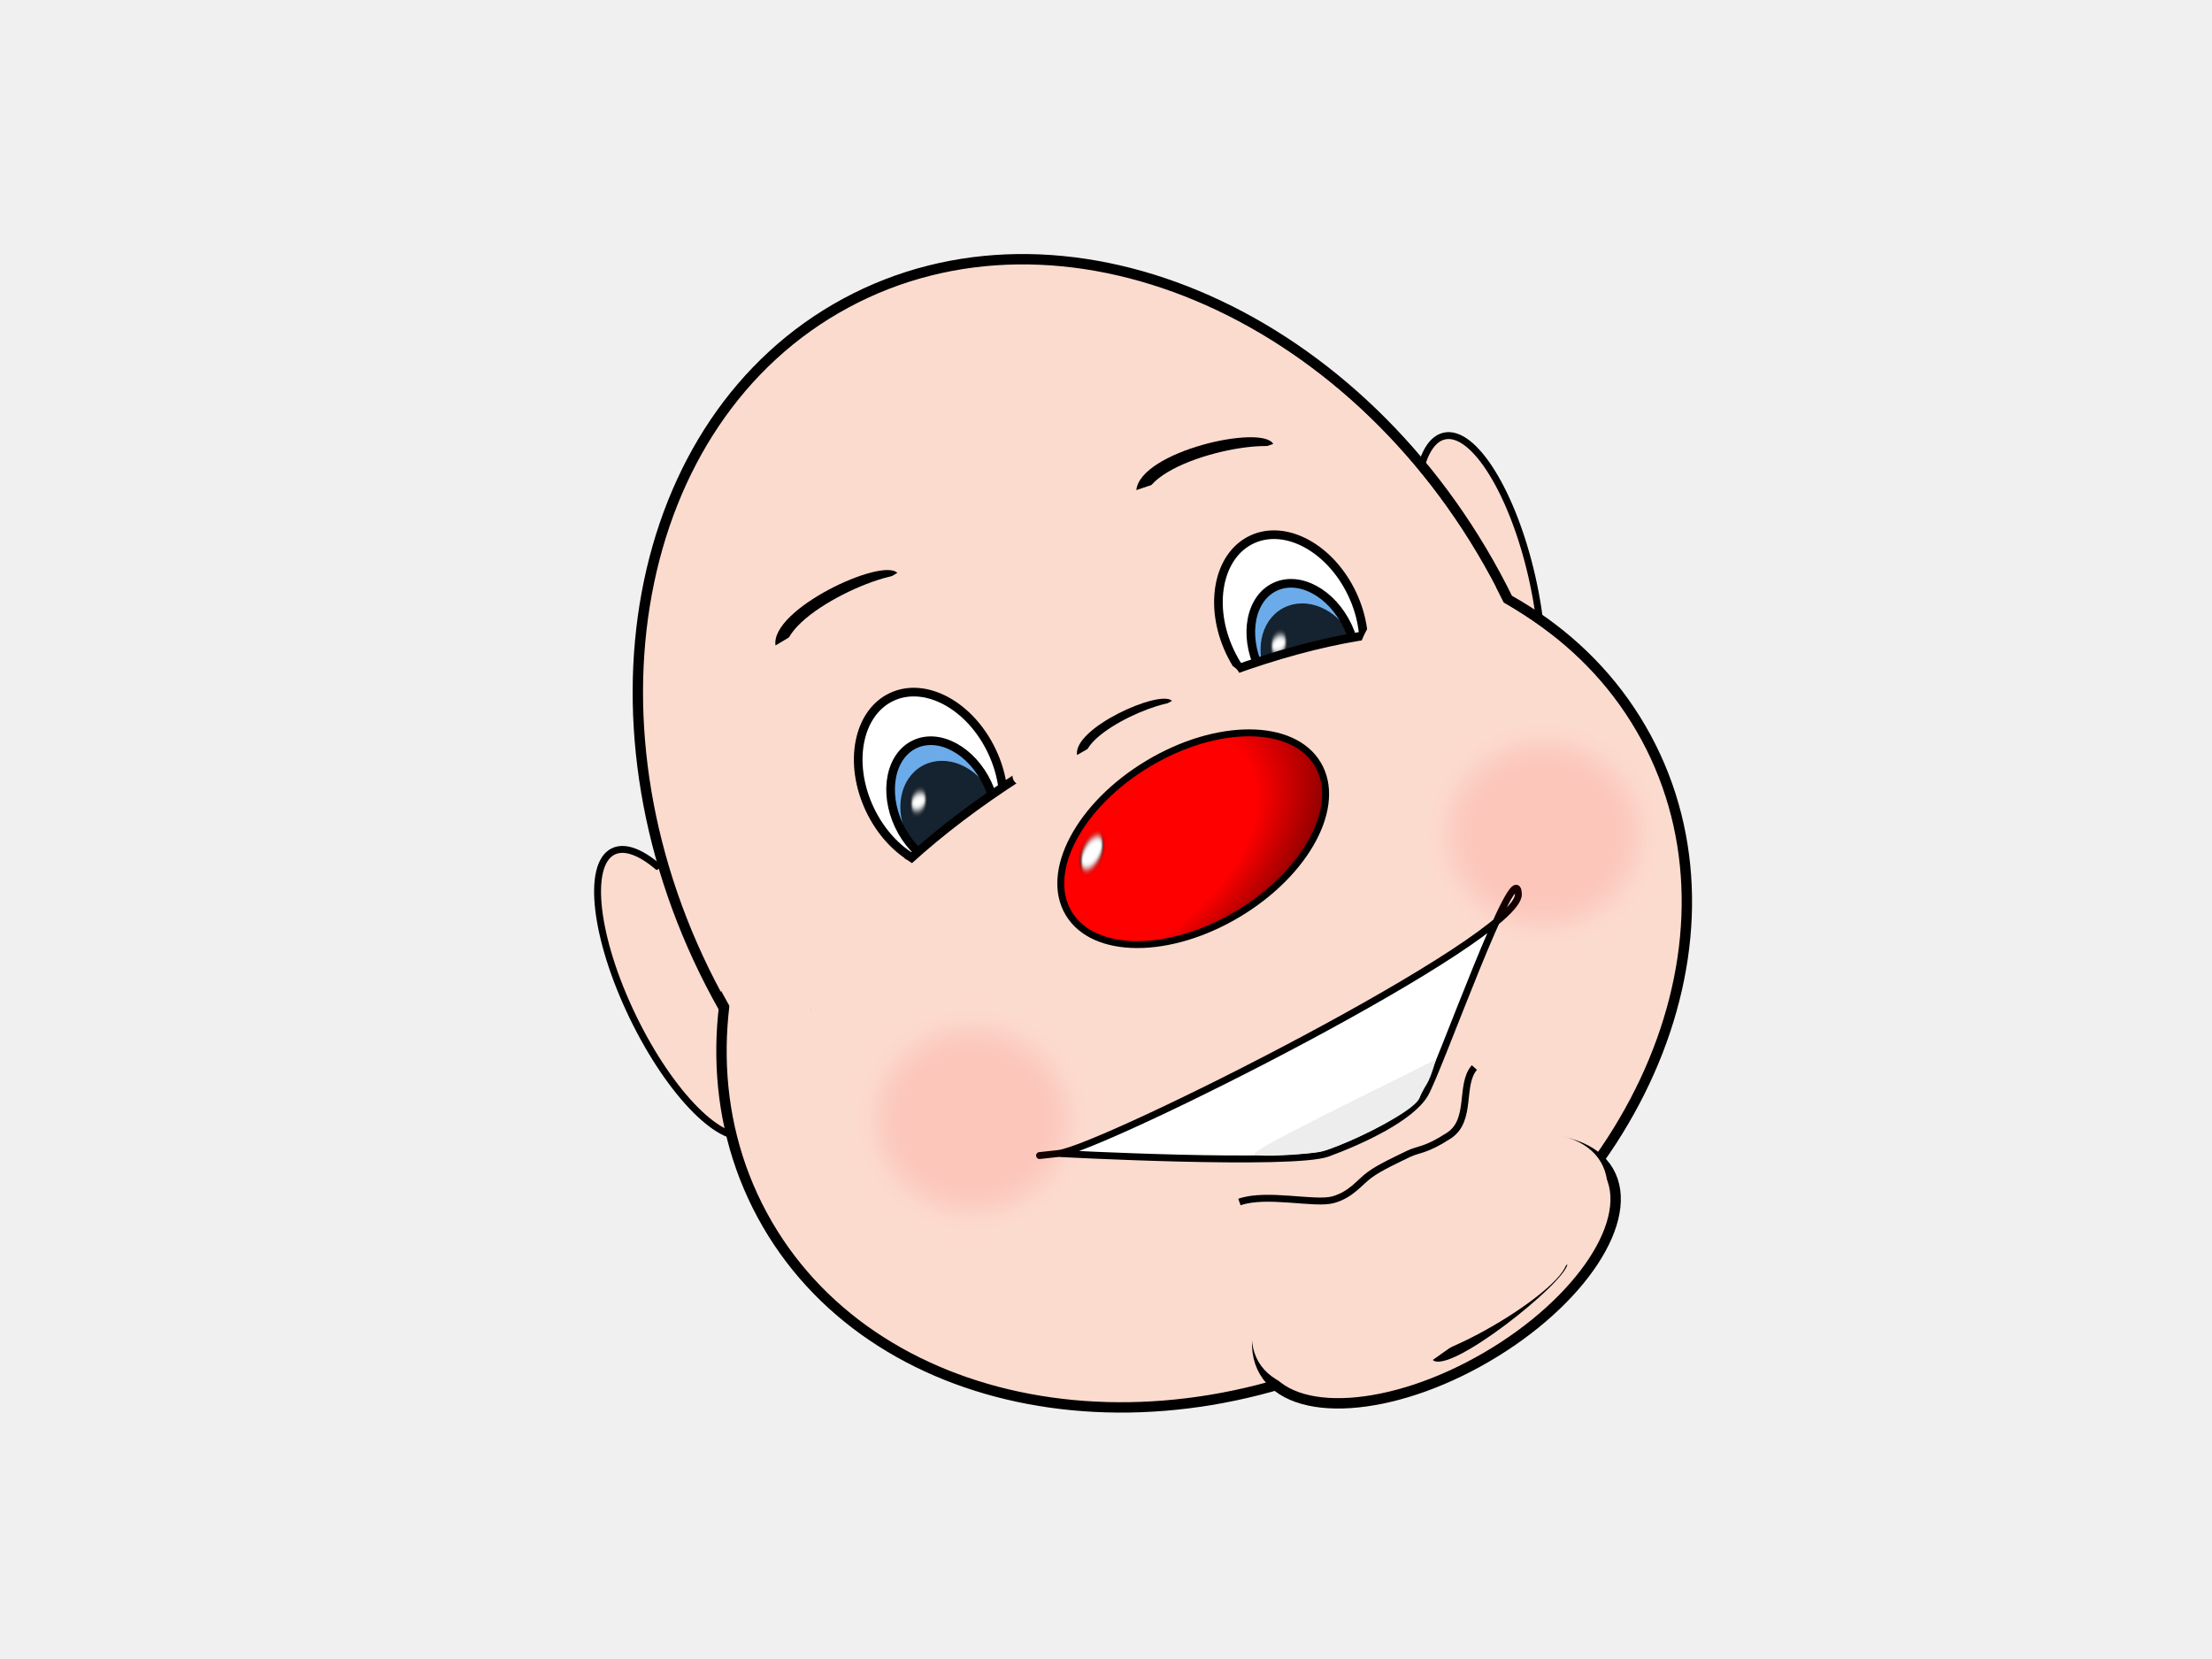
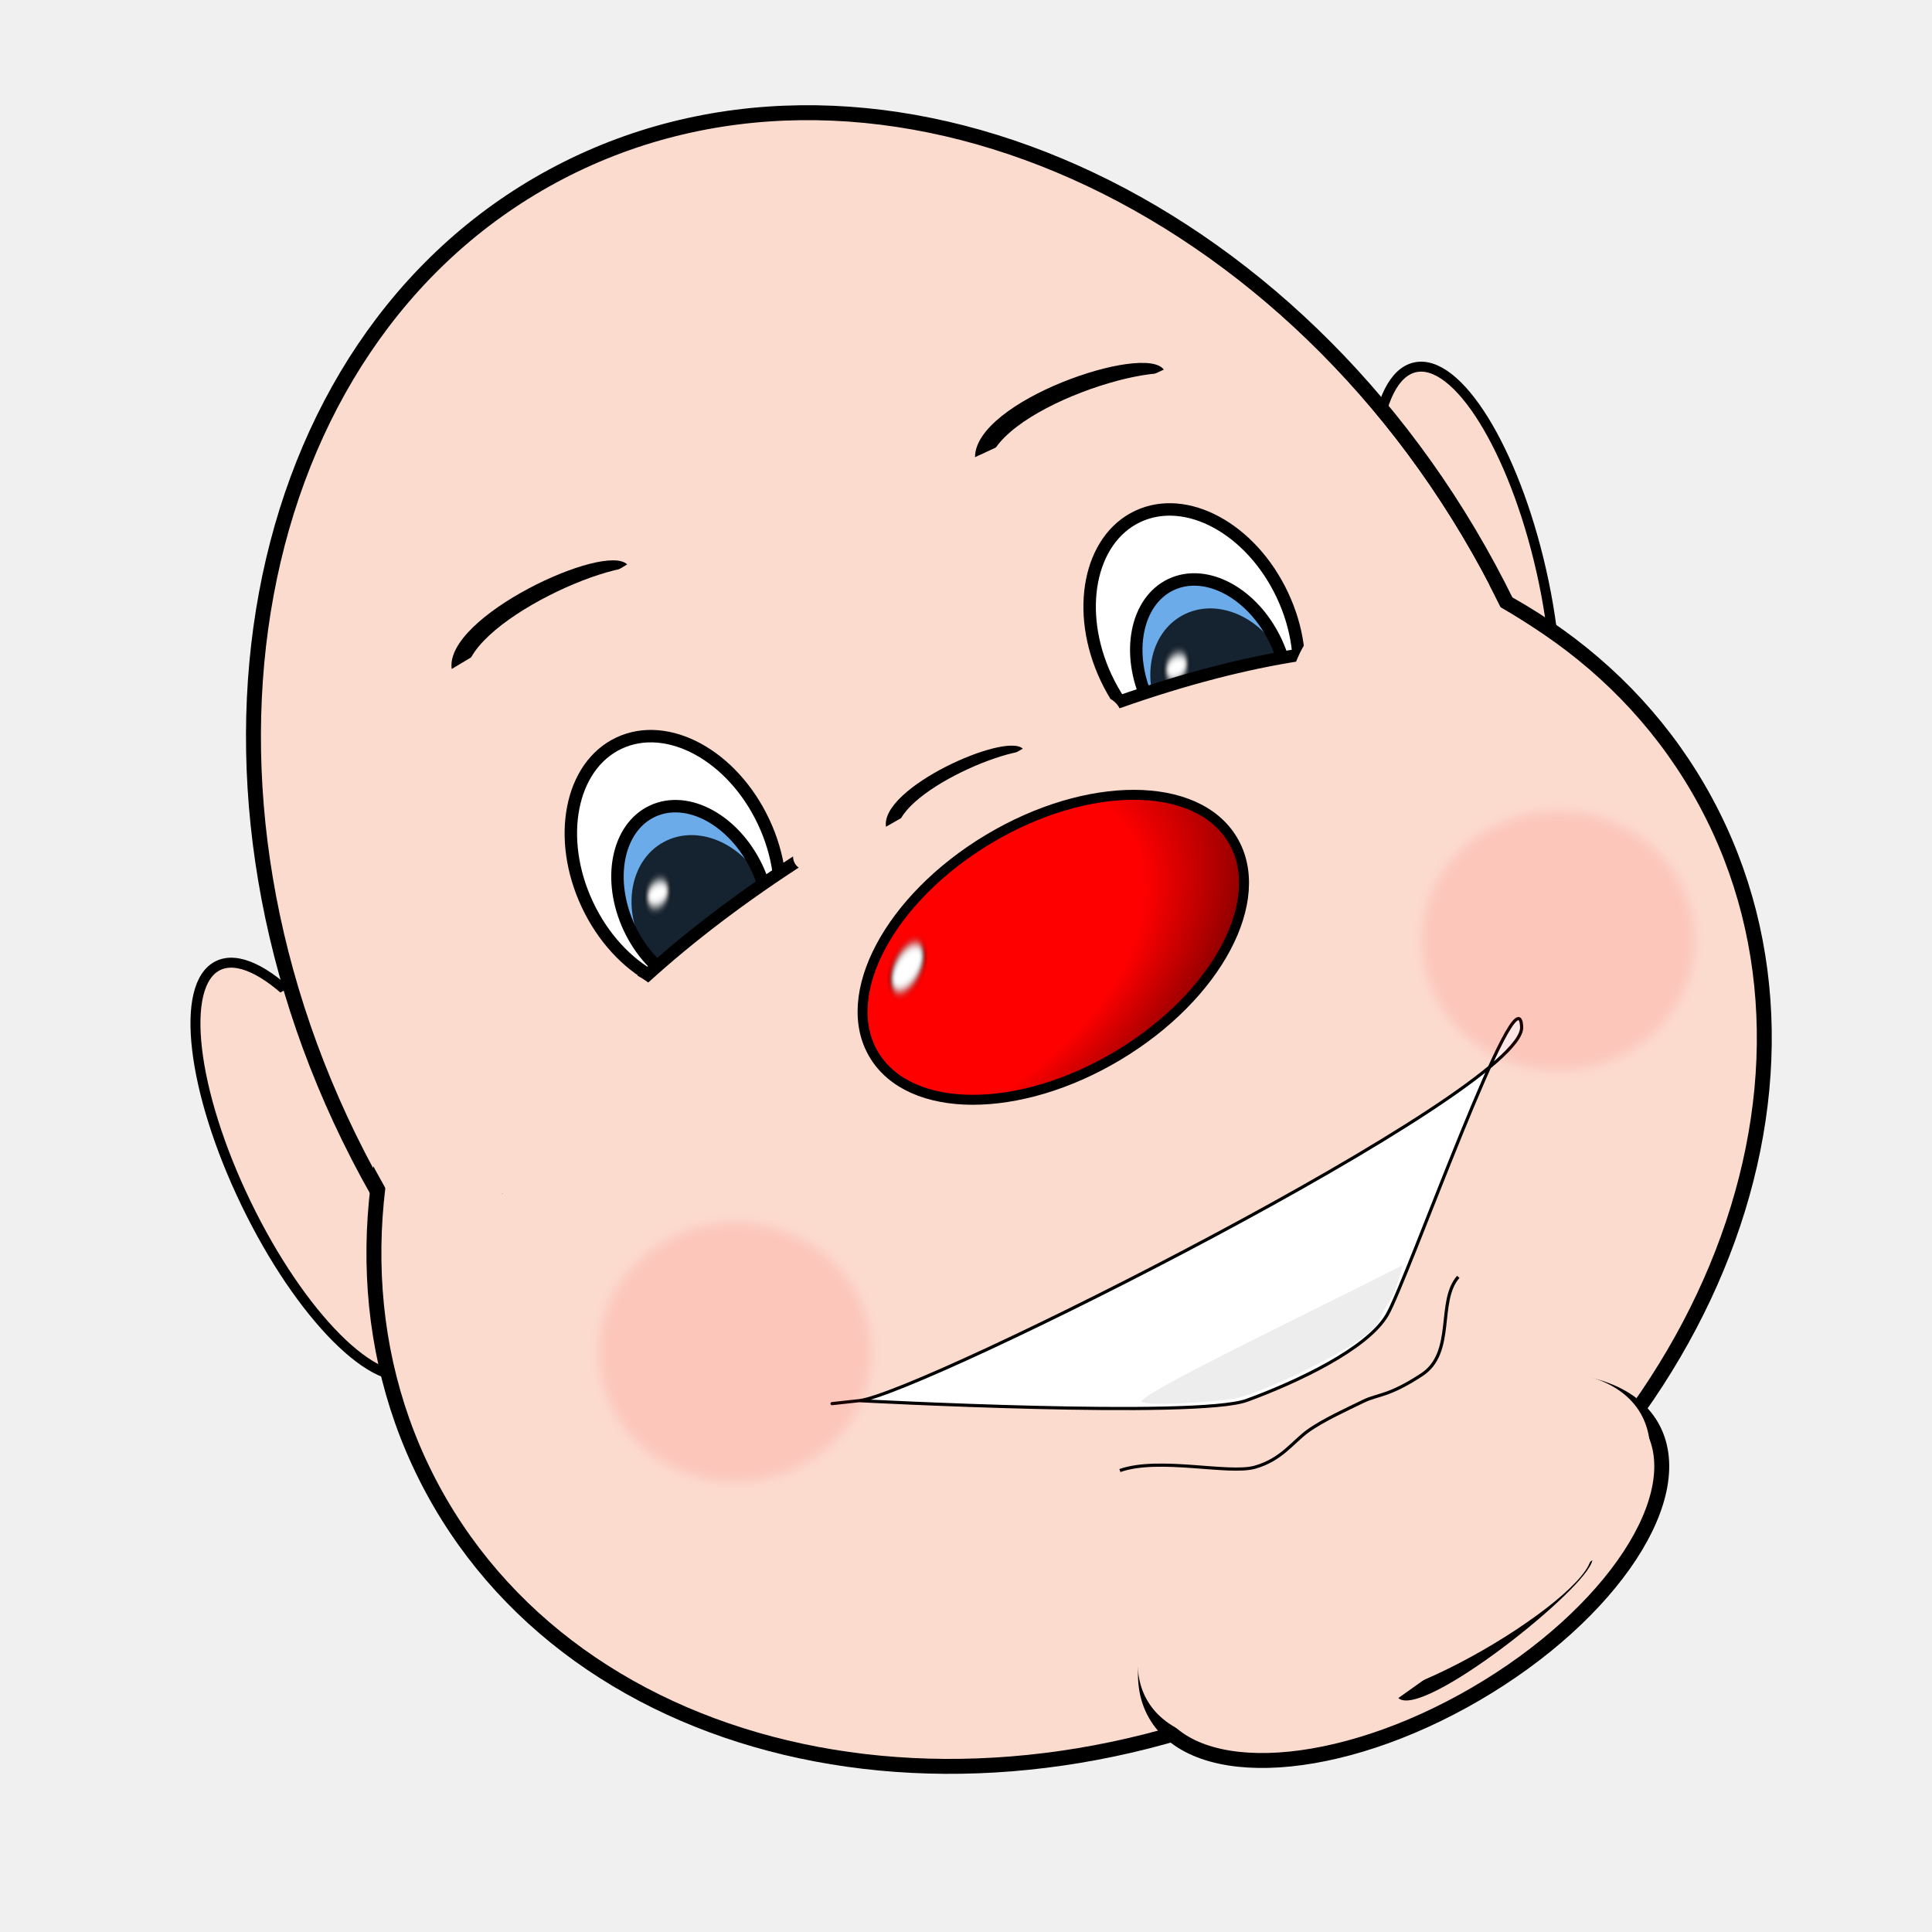
- <svg xmlns="http://www.w3.org/2000/svg" width="640" height="480" viewBox="0 0 640 480">
+ <svg xmlns="http://www.w3.org/2000/svg" width="1220" height="1220">
  <defs>
-     <pattern height="100" width="100" y="0" x="0" patternUnits="userSpaceOnUse" id="gridpattern">
-       <image height="100" width="100" y="0" x="0" id="svg_1" />
+     <pattern id="gridpattern" patternUnits="userSpaceOnUse" x="0" y="0" width="100" height="100">
+       <image id="svg_1" x="0" y="0" width="100" height="100" />
    </pattern>
-     <radialGradient id="svg_2" spreadMethod="pad" cx="0.19" cy="0.281" r="1.227">
-       <stop stop-color="#ff0000" offset="0.491" />
-       <stop stop-color="#000000" offset="1" />
+     <radialGradient r="1.227" cy="0.281" cx="0.19" spreadMethod="pad" id="svg_2">
+       <stop offset="0.491" stop-color="#ff0000" />
+       <stop offset="1" stop-color="#000000" />
    </radialGradient>
    <filter id="svg_19_blur">
      <feGaussianBlur stdDeviation="0.7" />
    </filter>
-     <filter id="svg_51_blur" x="-50%" y="-50%" width="200%" height="200%">
+     <filter height="200%" width="200%" y="-50%" x="-50%" id="svg_51_blur">
      <feGaussianBlur stdDeviation="4" />
    </filter>
-     <pattern id="gridpattern" patternUnits="userSpaceOnUse" x="0" y="0" width="100" height="100">
-       <image id="svg_39" x="0" y="0" width="100" height="100" />
+     <pattern height="100" width="100" y="0" x="0" patternUnits="userSpaceOnUse" id="gridpattern">
+       <image height="100" width="100" y="0" x="0" id="svg_39" />
    </pattern>
  </defs>
-   <g stroke="null" display="inline">
-     <g stroke="null" id="svg_17" />
+   <g display="inline" stroke="null">
+     <g id="svg_17" stroke="null" />
    <g id="svg_42">
-       <g id="svg_45">
-         <ellipse fill="#fcdbcf" stroke-width="2" stroke-dasharray="null" stroke-linejoin="null" stroke-linecap="null" cx="427.906" cy="170.531" rx="15.75" ry="45.491" transform="rotate(-12.74207 427.9062,170.5313) " stroke="#000000" id="svg_43" />
-         <ellipse fill="#fcdbcf" stroke-width="2" stroke-dasharray="null" stroke-linejoin="null" stroke-linecap="null" cx="414.506" cy="147.634" rx="15.75" ry="7.237" stroke-opacity="0" transform="rotate(-38.43627 414.5058,147.6341) " id="svg_44" stroke="#000000" />
-       </g>
-       <g id="svg_46">
-         <ellipse fill="#fcdbcf" stroke-width="2" stroke-dasharray="null" stroke-linejoin="null" stroke-linecap="null" cx="197.249" cy="287.29" id="svg_38" rx="15.75" ry="45.491" transform="rotate(-25.80024 197.2492,287.2901) " stroke="#000000" />
-         <ellipse fill="#fcdbcf" stroke-width="2" stroke-dasharray="null" stroke-linejoin="null" stroke-linecap="null" cx="196.999" cy="257.79" rx="15.75" ry="8.601" stroke-opacity="0" transform="rotate(-22.82965 196.9985,257.7896) " id="svg_41" stroke="#000000" />
-       </g>
+       <g id="svg_45" />
+       <g id="svg_46" />
    </g>
    <g id="svg_56" />
    <g id="svg_57" />
-     <g id="svg_58" transform="rotate(132.2723 435.5444,377.5869) " stroke="null" />
-     <g id="svg_61">
-       <ellipse stroke="#000000" fill="#fcdbcf" stroke-width="3" stroke-dasharray="null" stroke-linejoin="null" stroke-linecap="null" cx="320.102" cy="227.315" id="svg_12" rx="128" ry="158.667" transform="rotate(-28.38697 320.1018,227.3154) " />
-       <ellipse stroke="#000000" fill="#fcdbcf" stroke-width="3" stroke-dasharray="null" stroke-linejoin="null" stroke-linecap="null" cx="348.405" cy="282.494" id="svg_13" rx="145.333" ry="118" transform="rotate(-28.38697 348.4051,282.4942) " />
-       <ellipse fill="#fcdbcf" stroke-width="0" stroke-dasharray="null" stroke-linejoin="null" stroke-linecap="null" cx="320.177" cy="227.232" rx="126.387" ry="156.553" id="svg_15" transform="rotate(-28.38697 320.1774,227.2318) " stroke="#000000" />
-       <ellipse fill="#fcdbcf" stroke-width="0" stroke-dasharray="null" stroke-linejoin="null" stroke-linecap="null" cx="348.178" cy="280.471" rx="141.999" ry="115.888" id="svg_16" transform="rotate(-28.38697 348.1782,280.4708) " stroke="#000000" />
-       <ellipse fill="#fcdbcf" stroke-width="3" stroke-dasharray="null" stroke-linejoin="null" stroke-linecap="null" cx="415.601" cy="367.843" id="svg_54" rx="57.622" ry="28.739" transform="rotate(-30.23025 415.6009,367.8429) " stroke="#000000" />
-       <ellipse fill="#fcdbcf" stroke-width="0" stroke-dasharray="null" stroke-linejoin="null" stroke-linecap="null" cx="413.65" cy="365.12" rx="57.332" ry="27.612" transform="rotate(-30.23025 413.6501,365.1197) " id="svg_55" stroke="#000000" />
-       <path d="m457.678,385.365c-0.013,-6.541 -42.018,-13.245 -46.722,-10.146" stroke-linecap="null" stroke-linejoin="null" stroke-dasharray="null" stroke-width="0.5" fill="#000000" id="svg_59" stroke="null" transform="rotate(132.3573 434.317,379.9018) " />
-       <path d="m455.485,389.542c0.083,-12.476 -52.15,-25.041 -58.057,-19.104" stroke-linecap="null" stroke-linejoin="null" stroke-dasharray="null" stroke-width="0.5" fill="#fcdbcf" id="svg_60" transform="rotate(135.2821 426.4569,379.232) " stroke="null" />
-     </g>
-   </g>
-   <g stroke="null" display="inline">
-     <g stroke="null" id="svg_8" />
-     <g stroke="null" id="svg_9" />
-     <g id="svg_22">
-       <ellipse stroke="#000000" transform="rotate(-25.20113 269.3333,225.7778) " ry="26.667" rx="19.556" id="svg_4" cy="225.778" cx="269.333" stroke-linecap="null" stroke-linejoin="null" stroke-dasharray="null" stroke-width="2.5" fill="#ffffff" />
-       <ellipse stroke="#000000" id="svg_5" transform="rotate(-25.20113 272.9006,232.8026) " ry="19.312" rx="14.162" cy="232.803" cx="272.901" stroke-linecap="null" stroke-linejoin="null" stroke-dasharray="null" stroke-width="2.5" fill="#6babea" />
-       <ellipse stroke="#000000" opacity="0.8" id="svg_6" transform="rotate(-28.33601 274.7786,235.9634) " ry="15.173" rx="12.338" cy="235.963" cx="274.779" stroke-linecap="null" stroke-linejoin="null" stroke-dasharray="null" stroke-width="2.5" fill="#000000" />
-       <ellipse stroke="#000000" id="svg_7" filter="url(#svg_19_blur)" fill="#ffffff" stroke-width="0.5" stroke-dasharray="null" stroke-linejoin="null" stroke-linecap="null" cx="265.766" cy="231.914" rx="2.07" ry="2.835" transform="rotate(25.28756 265.7656,231.914) " />
-       <ellipse stroke="#000000" id="svg_10" transform="rotate(-25.20113 373.5547,180.2344) " ry="26.667" rx="19.556" cy="180.234" cx="373.555" stroke-linecap="null" stroke-linejoin="null" stroke-dasharray="null" stroke-width="2.5" fill="#ffffff" />
-       <ellipse stroke="#000000" id="svg_11" transform="rotate(-25.20113 377.1219,187.2592) " ry="19.312" rx="14.162" cy="187.259" cx="377.122" stroke-linecap="null" stroke-linejoin="null" stroke-dasharray="null" stroke-width="2.5" fill="#6babea" />
-       <ellipse stroke="#000000" id="svg_14" opacity="0.8" transform="rotate(-28.33601 378.9999,190.42) " ry="15.173" rx="12.338" cy="190.42" cx="379" stroke-linecap="null" stroke-linejoin="null" stroke-dasharray="null" stroke-width="2.5" fill="#000000" />
-       <ellipse stroke="#000000" id="svg_20" filter="url(#svg_19_blur)" fill="#ffffff" stroke-width="0.5" stroke-dasharray="null" stroke-linejoin="null" stroke-linecap="null" cx="369.987" cy="186.371" rx="2.07" ry="2.835" transform="rotate(25.28756 369.987,186.3707) " />
-       <ellipse stroke="#000000" transform="rotate(-27.43895 338.5593,246.1285) " ry="40.5" rx="113.896" id="svg_21" cy="246.128" cx="338.559" stroke-linecap="null" stroke-linejoin="null" stroke-dasharray="null" stroke-width="2.5" fill="#fcdbcf" />
-       <ellipse stroke="#000000" id="svg_23" transform="rotate(-27.43895 348.8317,268.0742) " ry="59.175" rx="132.541" cy="268.074" cx="348.832" stroke-linecap="null" stroke-linejoin="null" stroke-dasharray="null" stroke-width="0" fill="#fcdbcf" />
-       <ellipse stroke="#000000" id="svg_24" transform="rotate(-27.43895 244.2847,268.9268) " ry="22.091" rx="28.12" cy="268.927" cx="244.285" stroke-linecap="null" stroke-linejoin="null" stroke-dasharray="null" stroke-width="0" fill="#fcdbcf" />
-       <ellipse stroke="#000000" id="svg_25" transform="rotate(-27.43895 416.4219,193.8229) " ry="23.873" rx="24.145" cy="193.823" cx="416.422" stroke-linecap="null" stroke-linejoin="null" stroke-dasharray="null" stroke-width="0" fill="#fcdbcf" />
-       <ellipse stroke="#000000" id="svg_26" transform="rotate(-26.90658 321.6908,211.2448) " ry="9.04" rx="31.91" cy="211.245" cx="321.691" stroke-linecap="null" stroke-linejoin="null" stroke-dasharray="null" stroke-width="0" fill="#fcdbcf" />
-       <ellipse stroke="#000000" id="svg_27" transform="rotate(-16.47158 351.1426,197.5642) " ry="5.58" rx="7.981" cy="197.564" cx="351.143" stroke-linecap="null" stroke-linejoin="null" stroke-dasharray="null" stroke-width="0" fill="#fcdbcf" />
-     </g>
-   </g>
-   <g stroke="null" display="inline">
-     <g id="svg_33">
-       <path id="svg_30" d="m224.375,186.75c-1.5,-10.5 30.75,-25.5 35.25,-21" stroke-linecap="null" stroke-linejoin="null" stroke-dasharray="null" stroke-width="0.5" stroke="null" fill="#000000" />
-       <path stroke="null" id="svg_32" d="m227.323,188.619c-1.611,-10.789 33.017,-26.202 37.849,-21.578" stroke-linecap="null" stroke-linejoin="null" stroke-dasharray="null" stroke-width="0.5" fill="#fcdbcf" />
-     </g>
-     <g transform="rotate(6.254794 351.1544,136.3359) " stroke="null" id="svg_34">
-       <path transform="rotate(7.650652 348.4961,134.975) " stroke="null" id="svg_35" d="m330.896,146.657c-1.5,-11.243 30.75,-27.305 35.25,-22.486" stroke-linecap="null" stroke-linejoin="null" stroke-dasharray="null" stroke-width="0.5" fill="#000000" />
-       <path transform="rotate(7.650652 352.48,137.2048) " stroke="null" id="svg_36" d="m333.583,149.209c-1.611,-11.553 33.017,-28.056 37.849,-23.105" stroke-linecap="null" stroke-linejoin="null" stroke-dasharray="null" stroke-width="0.5" fill="#fcdbcf" />
-     </g>
-     <g id="svg_3">
-       <ellipse stroke="#000000" fill="url(#svg_2)" stroke-width="2" stroke-dasharray="null" stroke-linejoin="null" stroke-linecap="null" cx="345.229" cy="242.667" id="svg_18" rx="42" ry="25.333" transform="rotate(-30.94536 345.2292,242.6667) " />
-       <ellipse filter="url(#svg_19_blur)" fill="#ffffff" stroke-width="0.5" stroke-dasharray="null" stroke-linejoin="null" stroke-linecap="null" cx="315.923" cy="246.719" id="svg_19" rx="2.594" ry="5.182" transform="rotate(25.69357 315.9231,246.7189) " stroke="#000000" />
-     </g>
-     <g id="svg_29" stroke="null">
-       <path d="m311.616,218.449c-1.169,-7.841 23.975,-19.041 27.483,-15.681" stroke-linecap="null" stroke-linejoin="null" stroke-dasharray="null" stroke-width="0.5" fill="#000000" id="svg_31" stroke="null" />
-       <path d="m313.914,219.845c-1.256,-8.056 25.743,-19.566 29.51,-16.113" stroke-linecap="null" stroke-linejoin="null" stroke-dasharray="null" stroke-width="0.5" fill="#fcdbcf" id="svg_37" stroke="null" />
-     </g>
-   </g>
-   <g>
+     <g stroke="null" transform="rotate(132.2723 435.5444,377.5869) " id="svg_58" />
+     <g id="svg_61" />
+     <g id="svg_8" stroke="null" />
+     <g id="svg_9" stroke="null" />
+     <g id="svg_22" />
+     <g id="svg_33" />
+     <g id="svg_34" stroke="null" transform="rotate(6.254794 351.1544,136.3359) " />
+     <g id="svg_3" />
+     <g stroke="null" id="svg_29" />
    <g id="svg_48" />
-     <g id="svg_53">
-       <path id="svg_28" d="m301.479,319.679c12.343,1.209 143.445,-33.391 145.638,-46.114c2.192,-12.723 -33.044,45.291 -38.387,51.104c-5.343,5.813 -20.455,9.399 -31.032,10.935c-10.577,1.536 -76.219,-15.925 -76.219,-15.925c0,0 -12.343,-1.209 0,-0z" stroke-linecap="null" stroke-linejoin="null" stroke-dasharray="null" stroke-width="2" fill="#ffffff" transform="rotate(-11.85056 371.6037,303.7236) " stroke="#000000" />
-       <path fill="#ededed" stroke="#000000" stroke-width="0" stroke-dasharray="null" stroke-linejoin="null" stroke-linecap="null" d="m363.044,334.036c-2.169,-0.834 31.833,-17.087 52.416,-27.524c-2.42,8.608 -2.961,6.578 -4.71,11.113c-1.749,4.535 -24.364,15.011 -29.164,15.712c-4.8,0.701 -16.372,1.533 -18.541,0.699z" id="svg_47" />
-       <path fill="none" stroke-dasharray="null" stroke-linejoin="null" stroke-linecap="null" d="m358.604,347.781c7.857,-2.772 21.819,0.815 27.104,-0.665c5.285,-1.48 7.55,-4.983 10.57,-7.203c3.02,-2.22 8.181,-4.553 11.201,-6.033c3.02,-1.48 4.961,-0.899 11.756,-5.339c6.795,-4.44 3.011,-14.762 7.35,-19.671" id="svg_50" stroke="#000000" stroke-width="2" />
-       <ellipse fill="#ff0000" stroke-width="0" stroke-dasharray="null" stroke-linejoin="null" stroke-linecap="null" cx="281.333" cy="324" id="svg_51" rx="27.333" ry="26" stroke="#000000" opacity="0.1" filter="url(#svg_51_blur)" />
-       <ellipse fill="#ff0000" stroke-width="0" stroke-dasharray="null" stroke-linejoin="null" stroke-linecap="null" cx="446.667" cy="241.333" rx="27.333" ry="26" stroke="#000000" opacity="0.1" filter="url(#svg_51_blur)" id="svg_52" />
+     <g id="svg_53" />
+     <g stroke="null" id="svg_40">
+       <ellipse stroke="#000000" id="svg_43" transform="matrix(3.065958,-0.6933095,0.6933095,3.065958,-64.03033,279.4012) " ry="45.491" rx="15.75" cy="97.959" cx="300.438" stroke-linecap="null" stroke-linejoin="null" stroke-dasharray="null" stroke-width="2" fill="#fcdbcf" />
+       <ellipse stroke="#000000" id="svg_44" transform="matrix(2.462202,-1.954056,1.954056,2.462202,-34.60622,705.4016) " stroke-opacity="0" ry="7.237" rx="15.75" cy="80.293" cx="308.911" stroke-linecap="null" stroke-linejoin="null" stroke-dasharray="null" stroke-width="2" fill="#fcdbcf" />
+       <ellipse stroke="#000000" transform="matrix(2.830029,-1.368104,1.368104,2.830029,-325.5145,237.8415) " ry="45.491" rx="15.75" id="svg_38" cy="216.146" cx="81.194" stroke-linecap="null" stroke-linejoin="null" stroke-dasharray="null" stroke-width="2" fill="#fcdbcf" />
+       <ellipse stroke="#000000" id="svg_41" transform="matrix(2.897126,-1.219604,1.219604,2.897126,-254.8482,202.1878) " stroke-opacity="0" ry="8.601" rx="15.75" cy="186.093" cx="78.38" stroke-linecap="null" stroke-linejoin="null" stroke-dasharray="null" stroke-width="2" fill="#fcdbcf" />
+       <ellipse stroke="#000000" transform="matrix(2.765401,-1.494434,1.494434,2.765401,-218.4903,424.6616) " ry="158.667" rx="128" id="svg_12" cy="156.761" cx="206.252" stroke-linecap="null" stroke-linejoin="null" stroke-dasharray="null" stroke-width="3" fill="#fcdbcf" />
+       <ellipse stroke="#000000" transform="matrix(2.765401,-1.494434,1.494434,2.765401,-290.2536,487.8148) " ry="118" rx="145.333" id="svg_13" cy="211.939" cx="234.555" stroke-linecap="null" stroke-linejoin="null" stroke-dasharray="null" stroke-width="3" fill="#fcdbcf" />
+       <ellipse stroke="#000000" transform="matrix(2.765401,-1.494434,1.494434,2.765401,-218.3369,424.7429) " id="svg_15" ry="156.553" rx="126.387" cy="156.677" cx="206.327" stroke-linecap="null" stroke-linejoin="null" stroke-dasharray="null" stroke-width="0" fill="#fcdbcf" />
+       <ellipse stroke="#000000" transform="matrix(2.765401,-1.494434,1.494434,2.765401,-287.3156,486.7109) " id="svg_16" ry="115.888" rx="141.999" cy="209.916" cx="234.328" stroke-linecap="null" stroke-linejoin="null" stroke-dasharray="null" stroke-width="0" fill="#fcdbcf" />
+       <ellipse stroke="#000000" transform="matrix(2.7159,-1.582612,1.582612,2.7159,-408.663,662.973) " ry="28.739" rx="57.622" id="svg_54" cy="297.768" cx="303.305" stroke-linecap="null" stroke-linejoin="null" stroke-dasharray="null" stroke-width="3" fill="#fcdbcf" />
+       <ellipse stroke="#000000" id="svg_55" transform="matrix(2.7159,-1.582612,1.582612,2.7159,-405.1872,658.7216) " ry="27.612" rx="57.332" cy="295.045" cx="301.355" stroke-linecap="null" stroke-linejoin="null" stroke-dasharray="null" stroke-width="0" fill="#fcdbcf" />
+       <path stroke="null" id="svg_59" fill="#000000" stroke-width="0.5" stroke-dasharray="null" stroke-linejoin="null" stroke-linecap="null" d="m883.003,1072.267c15.22,13.824 119.755,-69.55 122.517,-87.039" />
+       <path stroke="null" id="svg_60" fill="#fcdbcf" stroke-width="0.5" stroke-dasharray="null" stroke-linejoin="null" stroke-linecap="null" d="m832.819,1068.641c27.408,28.052 171.866,-59.409 171.929,-85.734" />
+       <ellipse stroke="#000000" fill="#ffffff" stroke-width="2.5" stroke-dasharray="null" stroke-linejoin="null" stroke-linecap="null" cx="152.763" cy="154.512" id="svg_4" rx="19.556" ry="26.667" transform="matrix(2.84418,-1.338438,1.338438,2.84418,-214.7269,310.1093) " />
+       <ellipse stroke="#000000" fill="#6babea" stroke-width="2.5" stroke-dasharray="null" stroke-linejoin="null" stroke-linecap="null" cx="156.33" cy="161.536" rx="14.162" ry="19.312" transform="matrix(2.84418,-1.338438,1.338438,2.84418,-223.0619,316.9856) " id="svg_5" />
+       <ellipse stroke="#000000" fill="#000000" stroke-width="2.5" stroke-dasharray="null" stroke-linejoin="null" stroke-linecap="null" cx="160.885" cy="165.396" rx="12.338" ry="15.173" transform="matrix(2.766729,-1.491974,1.491974,2.766729,-248.2135,359.5524) " id="svg_6" opacity="0.8" />
+       <ellipse stroke="#000000" transform="matrix(2.842157,1.342727,-1.342727,2.842157,339.0853,-61.77773) " ry="2.835" rx="2.07" cy="169.751" cx="107.029" stroke-linecap="null" stroke-linejoin="null" stroke-dasharray="null" stroke-width="0.5" fill="#ffffff" filter="url(#svg_19_blur)" id="svg_7" />
+       <ellipse stroke="#000000" fill="#ffffff" stroke-width="2.5" stroke-dasharray="null" stroke-linejoin="null" stroke-linecap="null" cx="256.984" cy="108.968" rx="19.556" ry="26.667" transform="matrix(2.84418,-1.338438,1.338438,2.84418,-122.5879,435.977) " id="svg_10" />
+       <ellipse stroke="#000000" fill="#6babea" stroke-width="2.5" stroke-dasharray="null" stroke-linejoin="null" stroke-linecap="null" cx="260.552" cy="115.993" rx="14.162" ry="19.312" transform="matrix(2.84418,-1.338438,1.338438,2.84418,-130.9229,442.8532) " id="svg_11" />
+       <ellipse stroke="#000000" fill="#000000" stroke-width="2.5" stroke-dasharray="null" stroke-linejoin="null" stroke-linecap="null" cx="265.107" cy="119.853" rx="12.338" ry="15.173" transform="matrix(2.766729,-1.491974,1.491974,2.766729,-141.0099,497.8944) " opacity="0.8" id="svg_14" />
+       <ellipse stroke="#000000" transform="matrix(2.842157,1.342727,-1.342727,2.842157,309.3258,-215.4368) " ry="2.835" rx="2.07" cy="124.208" cx="211.25" stroke-linecap="null" stroke-linejoin="null" stroke-dasharray="null" stroke-width="0.5" fill="#ffffff" filter="url(#svg_19_blur)" id="svg_20" />
+       <ellipse stroke="#000000" fill="#fcdbcf" stroke-width="2.5" stroke-dasharray="null" stroke-linejoin="null" stroke-linecap="null" cx="223.904" cy="175.346" id="svg_21" rx="113.896" ry="40.5" transform="matrix(2.789748,-1.448475,1.448475,2.789748,-234.4548,444.2218) " />
+       <ellipse stroke="#000000" fill="#fcdbcf" stroke-width="0" stroke-dasharray="null" stroke-linejoin="null" stroke-linecap="null" cx="234.176" cy="197.292" rx="132.541" ry="59.175" transform="matrix(2.789748,-1.448475,1.448475,2.789748,-262.6101,466.8616) " id="svg_23" />
+       <ellipse stroke="#000000" fill="#fcdbcf" stroke-width="0" stroke-dasharray="null" stroke-linejoin="null" stroke-linecap="null" cx="129.629" cy="198.145" rx="28.12" ry="22.091" transform="matrix(2.789748,-1.448475,1.448475,2.789748,-300.815,315.7293) " id="svg_24" />
+       <ellipse stroke="#000000" fill="#fcdbcf" stroke-width="0" stroke-dasharray="null" stroke-linejoin="null" stroke-linecap="null" cx="301.767" cy="123.041" rx="24.145" ry="23.873" transform="matrix(2.789748,-1.448475,1.448475,2.789748,-131.1575,538.5074) " id="svg_25" />
+       <ellipse stroke="#000000" fill="#fcdbcf" stroke-width="0" stroke-dasharray="null" stroke-linejoin="null" stroke-linecap="null" cx="206.582" cy="140.341" rx="31.91" ry="9.04" transform="matrix(2.803086,-1.422492,1.422492,2.803086,-187.5579,399.8956) " id="svg_26" />
+       <ellipse stroke="#000000" fill="#fcdbcf" stroke-width="0" stroke-dasharray="null" stroke-linejoin="null" stroke-linecap="null" cx="226.963" cy="125.134" rx="7.981" ry="5.58" transform="matrix(3.014367,-0.8912704,0.8912704,3.014367,-111.9579,281.5037) " id="svg_27" />
+       <path stroke="null" fill="#000000" stroke-width="0.5" stroke-dasharray="null" stroke-linejoin="null" stroke-linecap="null" d="m285.242,422.426c-4.715,-33.005 96.659,-80.156 110.804,-66.011" id="svg_30" />
+       <path stroke="null" fill="#fcdbcf" stroke-width="0.5" stroke-dasharray="null" stroke-linejoin="null" stroke-linecap="null" d="m294.508,428.3c-5.063,-33.914 103.786,-82.362 118.974,-67.828" id="svg_32" />
+       <path stroke="null" fill="#000000" stroke-width="0.5" stroke-dasharray="null" stroke-linejoin="null" stroke-linecap="null" d="m615.682,288.707c0.032,-35.654 107.225,-72.196 119.228,-55.302" id="svg_35" />
+       <path stroke="null" fill="#fcdbcf" stroke-width="0.5" stroke-dasharray="null" stroke-linejoin="null" stroke-linecap="null" d="m624.028,296.175c-0.183,-36.665 114.603,-73.589 127.584,-56.142" id="svg_36" />
+       <ellipse stroke="#000000" transform="matrix(2.695937,-1.616385,1.616385,2.695937,-243.7553,509.8347) " ry="25.333" rx="42" id="svg_18" cy="172.792" cx="233.532" stroke-linecap="null" stroke-linejoin="null" stroke-dasharray="null" stroke-width="2" fill="url(#svg_2)" />
+       <ellipse stroke="#000000" transform="matrix(2.832571,1.362833,-1.362833,2.832571,380.392,-126.2903) " ry="5.182" rx="2.594" id="svg_19" cy="184.775" cx="156.902" stroke-linecap="null" stroke-linejoin="null" stroke-dasharray="null" stroke-width="0.5" fill="#ffffff" filter="url(#svg_19_blur)" />
+       <path stroke="null" id="svg_31" fill="#000000" stroke-width="0.5" stroke-dasharray="null" stroke-linejoin="null" stroke-linecap="null" d="m559.472,522.067c-3.676,-24.646 75.362,-59.854 86.39,-49.292" />
+       <path stroke="null" id="svg_37" fill="#fcdbcf" stroke-width="0.5" stroke-dasharray="null" stroke-linejoin="null" stroke-linecap="null" d="m566.696,526.454c-3.947,-25.324 80.919,-61.502 92.76,-50.648" />
+       <path stroke="#000000" fill="#ffffff" stroke-width="2" stroke-dasharray="null" stroke-linejoin="null" stroke-linecap="null" d="m542.605,884.47c38.752,-4.25 419.737,-195.319 418.269,-235.876c-1.468,-40.557 -72.42,160.664 -85.104,181.995c-12.684,21.33 -56.86,42.118 -88.406,53.671c-31.547,11.553 -244.758,0.21 -244.758,0.21c0,0 -38.752,4.25 0,-0l-0,0z" id="svg_28" />
+       <path stroke="#000000" id="svg_47" d="m721.132,885.4c-6.819,-2.622 100.061,-53.71 164.763,-86.519c-7.608,27.057 -9.309,20.677 -14.806,34.933c-5.498,14.256 -76.585,47.185 -91.674,49.388c-15.089,2.203 -51.463,4.82 -58.282,2.198l0,-0z" stroke-linecap="null" stroke-linejoin="null" stroke-dasharray="null" stroke-width="0" fill="#ededed" />
+       <path stroke="#000000" stroke-width="2" id="svg_50" d="m707.174,928.606c24.697,-8.714 68.584,2.562 85.197,-2.09c16.613,-4.652 23.733,-15.665 33.226,-22.643c9.493,-6.978 25.717,-14.311 35.21,-18.963c9.493,-4.652 15.593,-2.826 36.953,-16.782c21.359,-13.957 9.465,-46.404 23.102,-61.832" stroke-linecap="null" stroke-linejoin="null" stroke-dasharray="null" fill="none" />
+       <ellipse stroke="#000000" filter="url(#svg_51_blur)" opacity="0.1" ry="81.728" rx="85.919" id="svg_51" cy="853.853" cx="464.283" stroke-linecap="null" stroke-linejoin="null" stroke-dasharray="null" stroke-width="0" fill="#ff0000" />
+       <ellipse stroke="#000000" id="svg_52" filter="url(#svg_51_blur)" opacity="0.1" ry="81.728" rx="85.919" cy="594.001" cx="983.987" stroke-linecap="null" stroke-linejoin="null" stroke-dasharray="null" stroke-width="0" fill="#ff0000" />
    </g>
  </g>
</svg>
